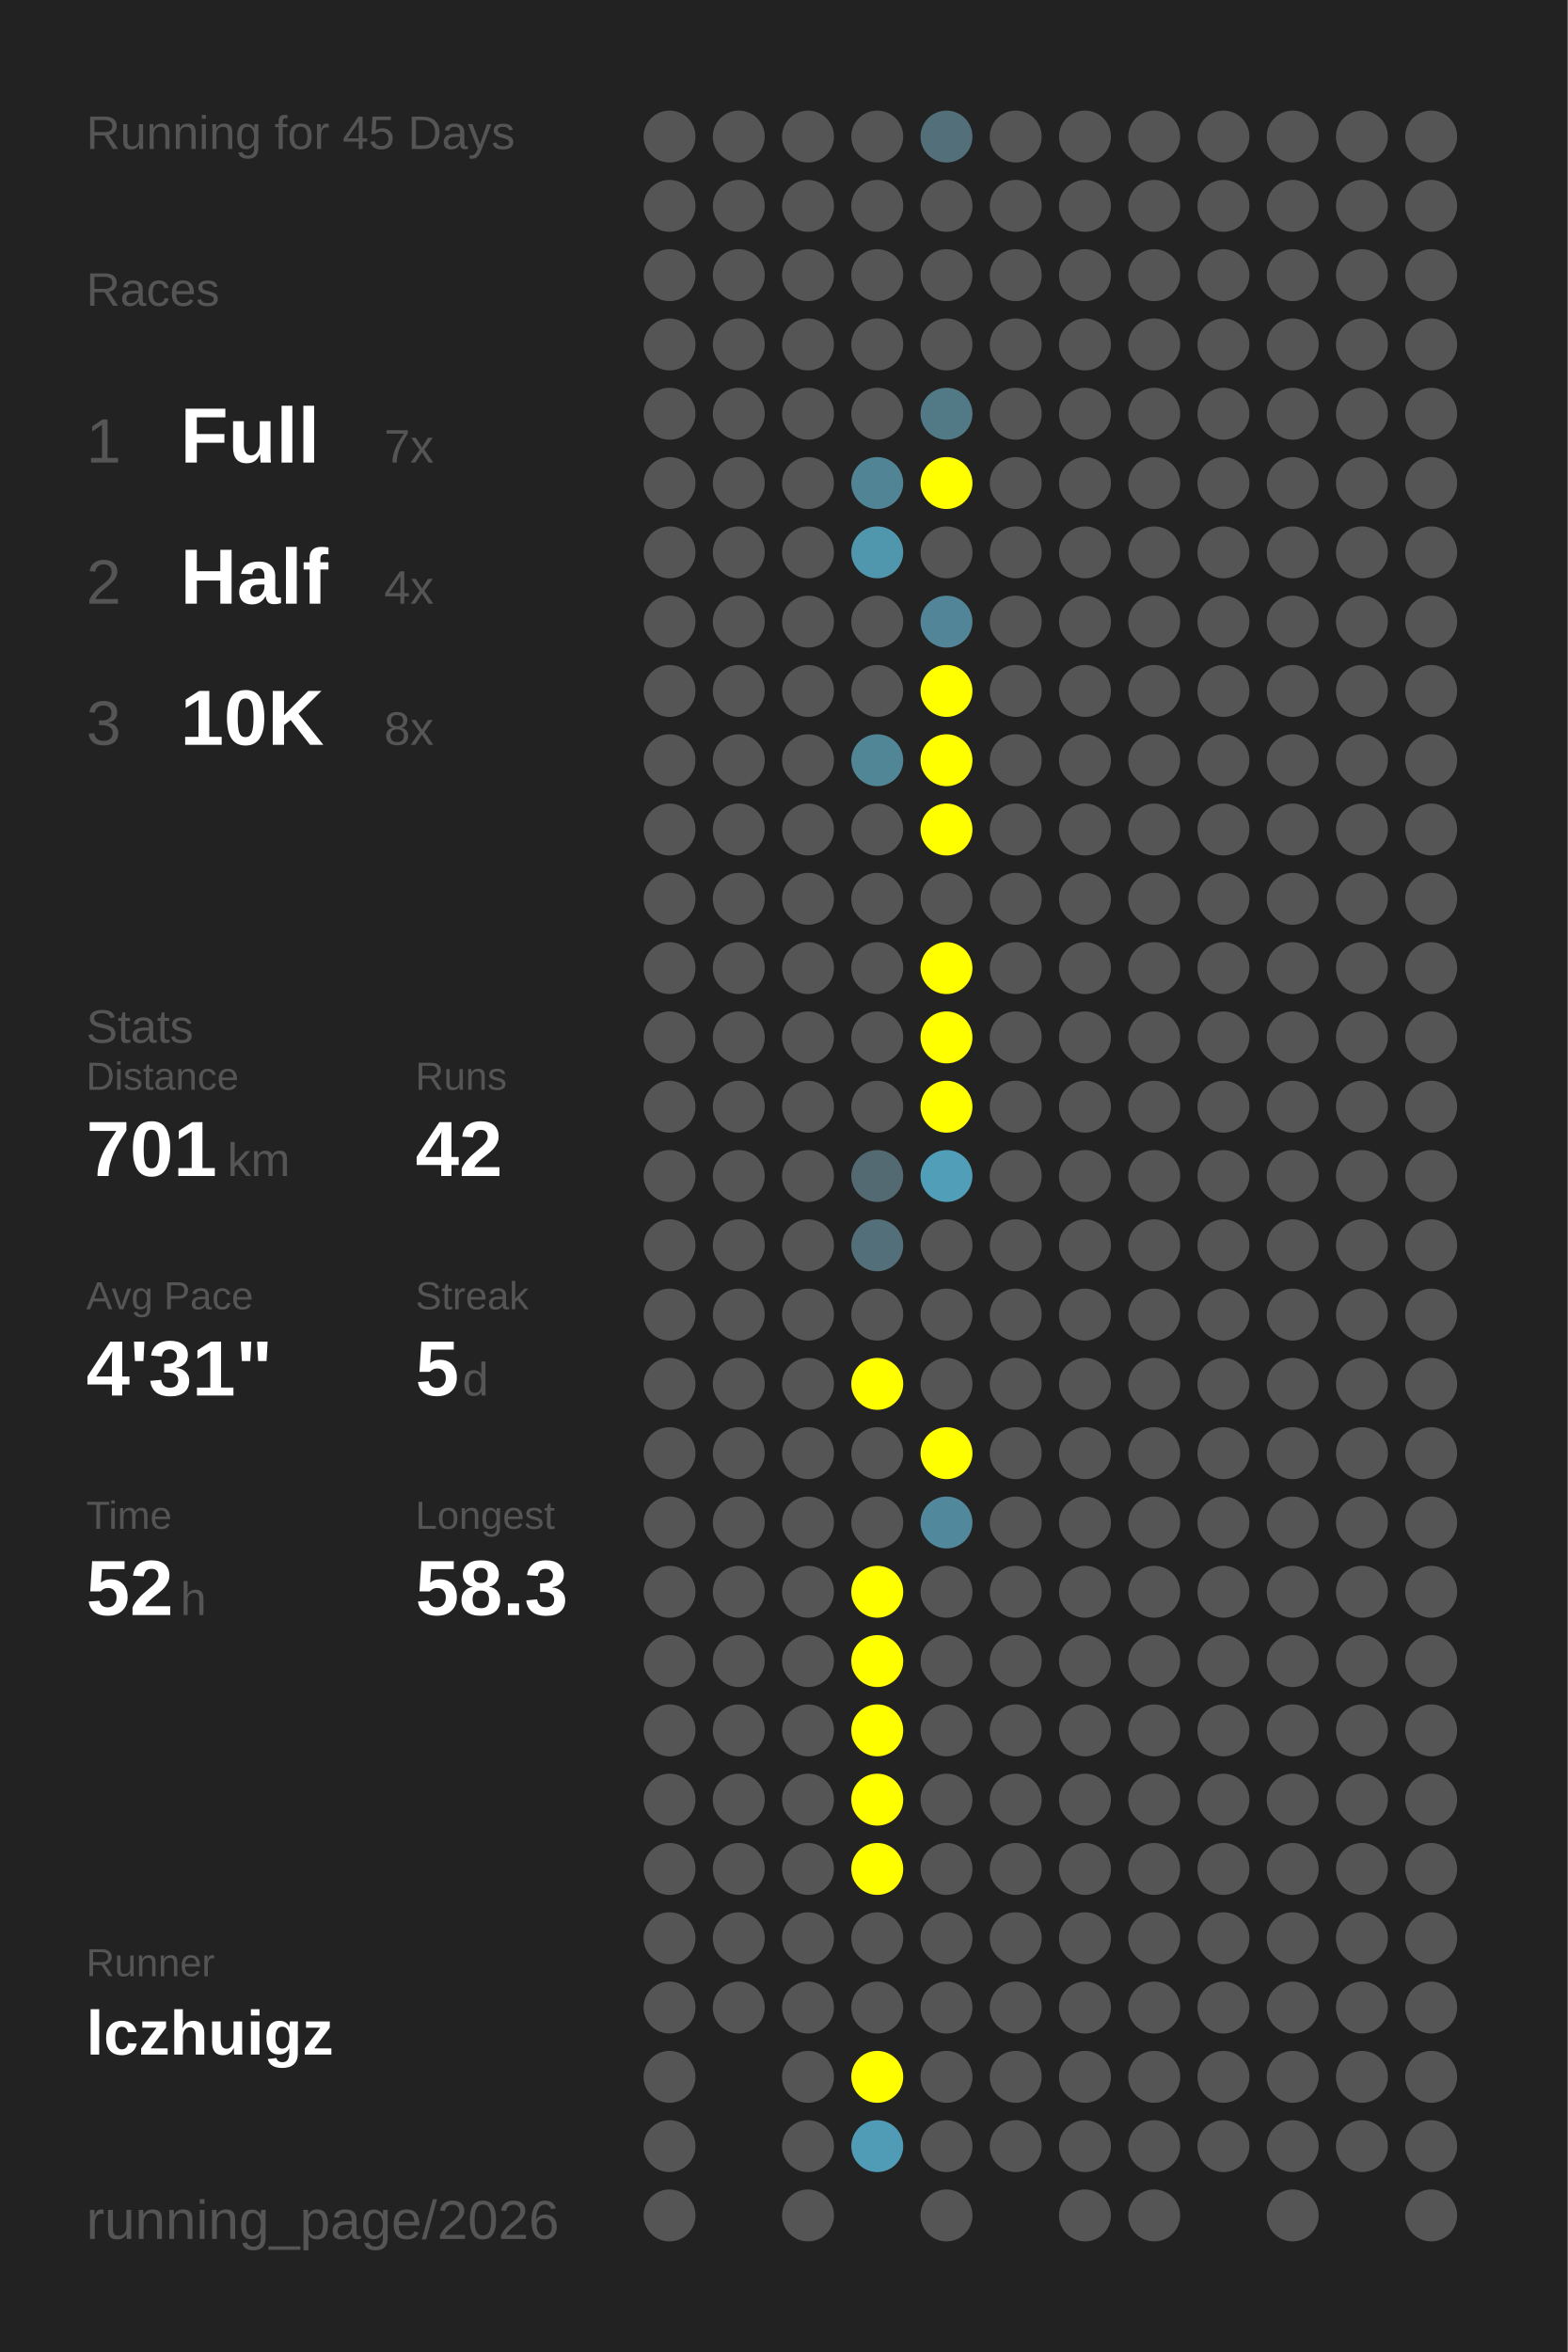
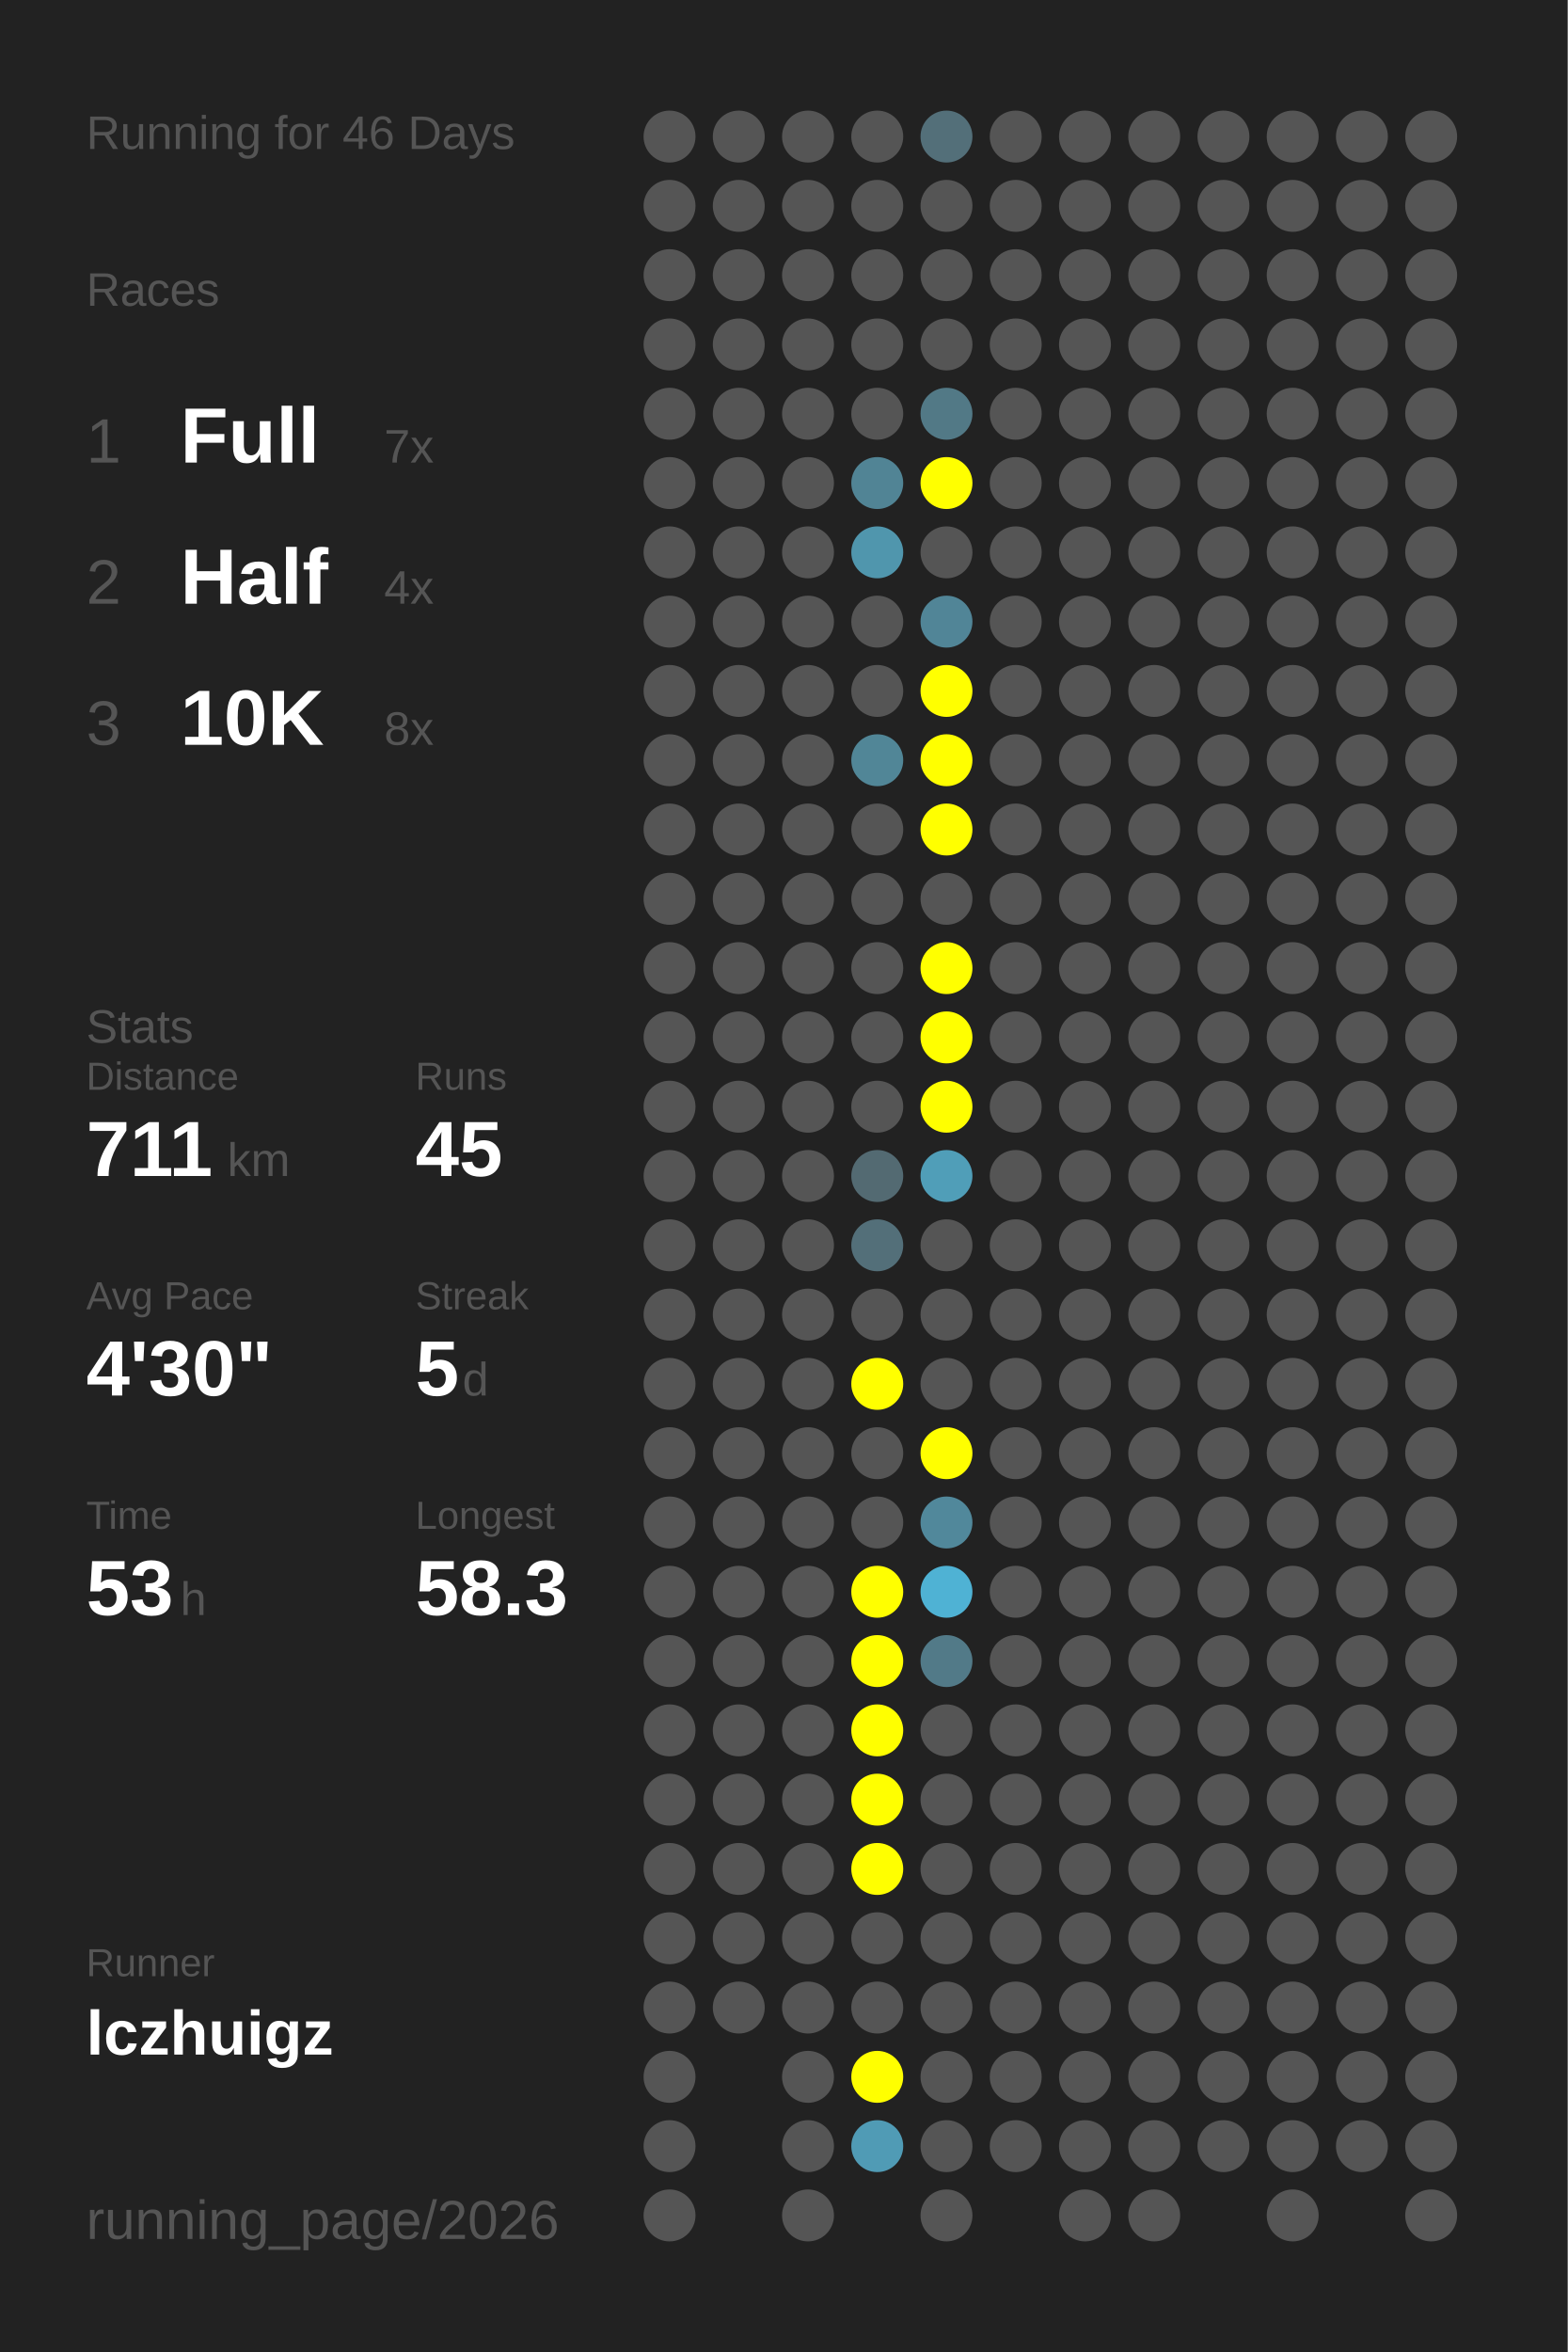
<svg xmlns="http://www.w3.org/2000/svg" baseProfile="full" height="300mm" version="1.1" viewBox="0,0,200,300" width="200mm">
  <defs />
  <rect fill="#222222" height="300" width="200" x="0" y="0" />
-   <text fill="#555555" style="font-size:6px; font-family:Arial;" x="11" y="19">Running for 45 Days</text>
+   <text fill="#555555" style="font-size:6px; font-family:Arial;" x="11" y="19">Running for 46 Days</text>
  <text fill="#555555" style="font-size:6px; font-family:Arial;" x="11" y="39">Races</text>
  <text fill="#555555" style="font-size:8px; font-family:Arial;" x="11" y="59">1</text>
  <text fill="#FFFFFF" style="font-size:10px; font-family:Arial; font-weight:bold;" x="23" y="59">Full</text>
  <text fill="#555555" style="font-size:6px; font-family:Arial;" x="49" y="59">7x</text>
  <text fill="#555555" style="font-size:8px; font-family:Arial;" x="11" y="77">2</text>
  <text fill="#FFFFFF" style="font-size:10px; font-family:Arial; font-weight:bold;" x="23" y="77">Half</text>
  <text fill="#555555" style="font-size:6px; font-family:Arial;" x="49" y="77">4x</text>
  <text fill="#555555" style="font-size:8px; font-family:Arial;" x="11" y="95">3</text>
  <text fill="#FFFFFF" style="font-size:10px; font-family:Arial; font-weight:bold;" x="23" y="95">10K</text>
  <text fill="#555555" style="font-size:6px; font-family:Arial;" x="49" y="95">8x</text>
  <text fill="#555555" style="font-size:6px; font-family:Arial;" x="11" y="133">Stats</text>
  <text fill="#555555" style="font-size:5px; font-family:Arial;" x="11" y="139">Distance</text>
-   <text fill="#FFFFFF" style="font-size:10px; font-family:Arial; font-weight:bold;" x="11" y="150">701</text>
+   <text fill="#FFFFFF" style="font-size:10px; font-family:Arial; font-weight:bold;" x="11" y="150">711</text>
  <text fill="#555555" style="font-size:6px; font-family:Arial;" x="29" y="150">km</text>
  <text fill="#555555" style="font-size:5px; font-family:Arial;" x="53" y="139">Runs</text>
-   <text fill="#FFFFFF" style="font-size:10px; font-family:Arial; font-weight:bold;" x="53" y="150">42</text>
+   <text fill="#FFFFFF" style="font-size:10px; font-family:Arial; font-weight:bold;" x="53" y="150">45</text>
  <text fill="#555555" style="font-size:5px; font-family:Arial;" x="11" y="167">Avg Pace</text>
-   <text fill="#FFFFFF" style="font-size:10px; font-family:Arial; font-weight:bold;" x="11" y="178">4'31"</text>
+   <text fill="#FFFFFF" style="font-size:10px; font-family:Arial; font-weight:bold;" x="11" y="178">4'30"</text>
  <text fill="#555555" style="font-size:5px; font-family:Arial;" x="53" y="167">Streak</text>
  <text fill="#FFFFFF" style="font-size:10px; font-family:Arial; font-weight:bold;" x="53" y="178">5</text>
  <text fill="#555555" style="font-size:6px; font-family:Arial;" x="59" y="178">d</text>
  <text fill="#555555" style="font-size:5px; font-family:Arial;" x="11" y="195">Time</text>
-   <text fill="#FFFFFF" style="font-size:10px; font-family:Arial; font-weight:bold;" x="11" y="206">52</text>
+   <text fill="#FFFFFF" style="font-size:10px; font-family:Arial; font-weight:bold;" x="11" y="206">53</text>
  <text fill="#555555" style="font-size:6px; font-family:Arial;" x="23" y="206">h</text>
  <text fill="#555555" style="font-size:5px; font-family:Arial;" x="53" y="195">Longest</text>
  <text fill="#FFFFFF" style="font-size:10px; font-family:Arial; font-weight:bold;" x="53" y="206">58.3</text>
  <text fill="#555555" style="font-size:5px; font-family:Arial;" x="11" y="252.065">Runner</text>
  <text fill="#FFFFFF" style="font-size:8px; font-family:Arial; font-weight:bold;" x="11" y="262.065">lczhuigz</text>
  <text fill="#555555" style="font-size:7px; font-family:Arial;" x="11" y="285.581">running_page/2026</text>
  <circle cx="85.417" cy="17.419" fill="#555555" r="3.312" />
  <circle cx="85.417" cy="26.258" fill="#555555" r="3.312" />
  <circle cx="85.417" cy="35.097" fill="#555555" r="3.312" />
  <circle cx="85.417" cy="43.935" fill="#555555" r="3.312" />
  <circle cx="85.417" cy="52.774" fill="#555555" r="3.312" />
  <circle cx="85.417" cy="61.613" fill="#555555" r="3.312" />
  <circle cx="85.417" cy="70.452" fill="#555555" r="3.312" />
  <circle cx="85.417" cy="79.29" fill="#555555" r="3.312" />
  <circle cx="85.417" cy="88.129" fill="#555555" r="3.312" />
  <circle cx="85.417" cy="96.968" fill="#555555" r="3.312" />
  <circle cx="85.417" cy="105.806" fill="#555555" r="3.312" />
  <circle cx="85.417" cy="114.645" fill="#555555" r="3.312" />
  <circle cx="85.417" cy="123.484" fill="#555555" r="3.312" />
  <circle cx="85.417" cy="132.323" fill="#555555" r="3.312" />
  <circle cx="85.417" cy="141.161" fill="#555555" r="3.312" />
  <circle cx="85.417" cy="150" fill="#555555" r="3.312" />
  <circle cx="85.417" cy="158.839" fill="#555555" r="3.312" />
  <circle cx="85.417" cy="167.677" fill="#555555" r="3.312" />
  <circle cx="85.417" cy="176.516" fill="#555555" r="3.312" />
  <circle cx="85.417" cy="185.355" fill="#555555" r="3.312" />
  <circle cx="85.417" cy="194.194" fill="#555555" r="3.312" />
  <circle cx="85.417" cy="203.032" fill="#555555" r="3.312" />
  <circle cx="85.417" cy="211.871" fill="#555555" r="3.312" />
  <circle cx="85.417" cy="220.71" fill="#555555" r="3.312" />
  <circle cx="85.417" cy="229.548" fill="#555555" r="3.312" />
  <circle cx="85.417" cy="238.387" fill="#555555" r="3.312" />
  <circle cx="85.417" cy="247.226" fill="#555555" r="3.312" />
  <circle cx="85.417" cy="256.065" fill="#555555" r="3.312" />
  <circle cx="85.417" cy="264.903" fill="#555555" r="3.312" />
  <circle cx="85.417" cy="273.742" fill="#555555" r="3.312" />
  <circle cx="85.417" cy="282.581" fill="#555555" r="3.312" />
  <circle cx="94.25" cy="17.419" fill="#555555" r="3.312" />
  <circle cx="94.25" cy="26.258" fill="#555555" r="3.312" />
  <circle cx="94.25" cy="35.097" fill="#555555" r="3.312" />
  <circle cx="94.25" cy="43.935" fill="#555555" r="3.312" />
  <circle cx="94.25" cy="52.774" fill="#555555" r="3.312" />
  <circle cx="94.25" cy="61.613" fill="#555555" r="3.312" />
  <circle cx="94.25" cy="70.452" fill="#555555" r="3.312" />
  <circle cx="94.25" cy="79.29" fill="#555555" r="3.312" />
  <circle cx="94.25" cy="88.129" fill="#555555" r="3.312" />
  <circle cx="94.25" cy="96.968" fill="#555555" r="3.312" />
  <circle cx="94.25" cy="105.806" fill="#555555" r="3.312" />
  <circle cx="94.25" cy="114.645" fill="#555555" r="3.312" />
  <circle cx="94.25" cy="123.484" fill="#555555" r="3.312" />
  <circle cx="94.25" cy="132.323" fill="#555555" r="3.312" />
  <circle cx="94.25" cy="141.161" fill="#555555" r="3.312" />
  <circle cx="94.25" cy="150" fill="#555555" r="3.312" />
  <circle cx="94.25" cy="158.839" fill="#555555" r="3.312" />
  <circle cx="94.25" cy="167.677" fill="#555555" r="3.312" />
  <circle cx="94.25" cy="176.516" fill="#555555" r="3.312" />
  <circle cx="94.25" cy="185.355" fill="#555555" r="3.312" />
  <circle cx="94.25" cy="194.194" fill="#555555" r="3.312" />
  <circle cx="94.25" cy="203.032" fill="#555555" r="3.312" />
  <circle cx="94.25" cy="211.871" fill="#555555" r="3.312" />
  <circle cx="94.25" cy="220.71" fill="#555555" r="3.312" />
  <circle cx="94.25" cy="229.548" fill="#555555" r="3.312" />
  <circle cx="94.25" cy="238.387" fill="#555555" r="3.312" />
  <circle cx="94.25" cy="247.226" fill="#555555" r="3.312" />
  <circle cx="94.25" cy="256.065" fill="#555555" r="3.312" />
  <circle cx="103.083" cy="17.419" fill="#555555" r="3.312" />
  <circle cx="103.083" cy="26.258" fill="#555555" r="3.312" />
  <circle cx="103.083" cy="35.097" fill="#555555" r="3.312" />
  <circle cx="103.083" cy="43.935" fill="#555555" r="3.312" />
  <circle cx="103.083" cy="52.774" fill="#555555" r="3.312" />
  <circle cx="103.083" cy="61.613" fill="#555555" r="3.312" />
  <circle cx="103.083" cy="70.452" fill="#555555" r="3.312" />
  <circle cx="103.083" cy="79.29" fill="#555555" r="3.312" />
  <circle cx="103.083" cy="88.129" fill="#555555" r="3.312" />
  <circle cx="103.083" cy="96.968" fill="#555555" r="3.312" />
  <circle cx="103.083" cy="105.806" fill="#555555" r="3.312" />
  <circle cx="103.083" cy="114.645" fill="#555555" r="3.312" />
  <circle cx="103.083" cy="123.484" fill="#555555" r="3.312" />
  <circle cx="103.083" cy="132.323" fill="#555555" r="3.312" />
  <circle cx="103.083" cy="141.161" fill="#555555" r="3.312" />
  <circle cx="103.083" cy="150" fill="#555555" r="3.312" />
  <circle cx="103.083" cy="158.839" fill="#555555" r="3.312" />
  <circle cx="103.083" cy="167.677" fill="#555555" r="3.312" />
  <circle cx="103.083" cy="176.516" fill="#555555" r="3.312" />
  <circle cx="103.083" cy="185.355" fill="#555555" r="3.312" />
  <circle cx="103.083" cy="194.194" fill="#555555" r="3.312" />
  <circle cx="103.083" cy="203.032" fill="#555555" r="3.312" />
  <circle cx="103.083" cy="211.871" fill="#555555" r="3.312" />
  <circle cx="103.083" cy="220.71" fill="#555555" r="3.312" />
  <circle cx="103.083" cy="229.548" fill="#555555" r="3.312" />
  <circle cx="103.083" cy="238.387" fill="#555555" r="3.312" />
  <circle cx="103.083" cy="247.226" fill="#555555" r="3.312" />
  <circle cx="103.083" cy="256.065" fill="#555555" r="3.312" />
  <circle cx="103.083" cy="264.903" fill="#555555" r="3.312" />
  <circle cx="103.083" cy="273.742" fill="#555555" r="3.312" />
  <circle cx="103.083" cy="282.581" fill="#555555" r="3.312" />
  <circle cx="111.917" cy="17.419" fill="#555555" r="3.312" />
  <circle cx="111.917" cy="26.258" fill="#555555" r="3.312" />
  <circle cx="111.917" cy="35.097" fill="#555555" r="3.312" />
  <circle cx="111.917" cy="43.935" fill="#555555" r="3.312" />
  <circle cx="111.917" cy="52.774" fill="#555555" r="3.312" />
  <circle cx="111.917" cy="61.613" fill="#518495" r="3.312" />
  <circle cx="111.917" cy="70.452" fill="#5096ad" r="3.312" />
  <circle cx="111.917" cy="79.29" fill="#555555" r="3.312" />
  <circle cx="111.917" cy="88.129" fill="#555555" r="3.312" />
  <circle cx="111.917" cy="96.968" fill="#518697" r="3.312" />
  <circle cx="111.917" cy="105.806" fill="#555555" r="3.312" />
  <circle cx="111.917" cy="114.645" fill="#555555" r="3.312" />
  <circle cx="111.917" cy="123.484" fill="#555555" r="3.312" />
  <circle cx="111.917" cy="132.323" fill="#555555" r="3.312" />
  <circle cx="111.917" cy="141.161" fill="#555555" r="3.312" />
  <circle cx="111.917" cy="150" fill="#536a72" r="3.312" />
  <circle cx="111.917" cy="158.839" fill="#536f79" r="3.312" />
  <circle cx="111.917" cy="167.677" fill="#555555" r="3.312" />
  <circle cx="111.917" cy="176.516" fill="#FFFF00" r="3.312" />
  <circle cx="111.917" cy="185.355" fill="#555555" r="3.312" />
  <circle cx="111.917" cy="194.194" fill="#555555" r="3.312" />
  <circle cx="111.917" cy="203.032" fill="#FFFF00" r="3.312" />
  <circle cx="111.917" cy="211.871" fill="#FFFF00" r="3.312" />
  <circle cx="111.917" cy="220.71" fill="#FFFF00" r="3.312" />
  <circle cx="111.917" cy="229.548" fill="#FFFF00" r="3.312" />
  <circle cx="111.917" cy="238.387" fill="#FFFF00" r="3.312" />
  <circle cx="111.917" cy="247.226" fill="#555555" r="3.312" />
  <circle cx="111.917" cy="256.065" fill="#555555" r="3.312" />
  <circle cx="111.917" cy="264.903" fill="#FFFF00" r="3.312" />
  <circle cx="111.917" cy="273.742" fill="#509bb5" r="3.312" />
  <circle cx="120.75" cy="17.419" fill="#536f79" r="3.312" />
  <circle cx="120.75" cy="26.258" fill="#555555" r="3.312" />
  <circle cx="120.75" cy="35.097" fill="#555555" r="3.312" />
  <circle cx="120.75" cy="43.935" fill="#555555" r="3.312" />
  <circle cx="120.75" cy="52.774" fill="#527986" r="3.312" />
  <circle cx="120.75" cy="61.613" fill="#FFFF00" r="3.312" />
  <circle cx="120.75" cy="70.452" fill="#555555" r="3.312" />
  <circle cx="120.75" cy="79.29" fill="#518597" r="3.312" />
  <circle cx="120.75" cy="88.129" fill="#FFFF00" r="3.312" />
  <circle cx="120.75" cy="96.968" fill="#FFFF00" r="3.312" />
  <circle cx="120.75" cy="105.806" fill="#FFFF00" r="3.312" />
  <circle cx="120.75" cy="114.645" fill="#555555" r="3.312" />
  <circle cx="120.75" cy="123.484" fill="#FFFF00" r="3.312" />
  <circle cx="120.75" cy="132.323" fill="#FFFF00" r="3.312" />
  <circle cx="120.75" cy="141.161" fill="#FFFF00" r="3.312" />
  <circle cx="120.75" cy="150" fill="#509eb8" r="3.312" />
  <circle cx="120.75" cy="158.839" fill="#555555" r="3.312" />
  <circle cx="120.75" cy="167.677" fill="#555555" r="3.312" />
  <circle cx="120.75" cy="176.516" fill="#555555" r="3.312" />
  <circle cx="120.75" cy="185.355" fill="#FFFF00" r="3.312" />
  <circle cx="120.75" cy="194.194" fill="#51889b" r="3.312" />
-   <circle cx="120.75" cy="203.032" fill="#555555" r="3.312" />
-   <circle cx="120.75" cy="211.871" fill="#555555" r="3.312" />
+   <circle cx="120.75" cy="203.032" fill="#4fb2d4" r="3.312" />
+   <circle cx="120.75" cy="211.871" fill="#527a88" r="3.312" />
  <circle cx="120.75" cy="220.71" fill="#555555" r="3.312" />
  <circle cx="120.75" cy="229.548" fill="#555555" r="3.312" />
  <circle cx="120.75" cy="238.387" fill="#555555" r="3.312" />
  <circle cx="120.75" cy="247.226" fill="#555555" r="3.312" />
  <circle cx="120.75" cy="256.065" fill="#555555" r="3.312" />
  <circle cx="120.75" cy="264.903" fill="#555555" r="3.312" />
  <circle cx="120.75" cy="273.742" fill="#555555" r="3.312" />
  <circle cx="120.75" cy="282.581" fill="#555555" r="3.312" />
  <circle cx="129.583" cy="17.419" fill="#555555" r="3.312" />
  <circle cx="129.583" cy="26.258" fill="#555555" r="3.312" />
  <circle cx="129.583" cy="35.097" fill="#555555" r="3.312" />
  <circle cx="129.583" cy="43.935" fill="#555555" r="3.312" />
  <circle cx="129.583" cy="52.774" fill="#555555" r="3.312" />
  <circle cx="129.583" cy="61.613" fill="#555555" r="3.312" />
  <circle cx="129.583" cy="70.452" fill="#555555" r="3.312" />
  <circle cx="129.583" cy="79.29" fill="#555555" r="3.312" />
  <circle cx="129.583" cy="88.129" fill="#555555" r="3.312" />
  <circle cx="129.583" cy="96.968" fill="#555555" r="3.312" />
  <circle cx="129.583" cy="105.806" fill="#555555" r="3.312" />
  <circle cx="129.583" cy="114.645" fill="#555555" r="3.312" />
  <circle cx="129.583" cy="123.484" fill="#555555" r="3.312" />
  <circle cx="129.583" cy="132.323" fill="#555555" r="3.312" />
  <circle cx="129.583" cy="141.161" fill="#555555" r="3.312" />
  <circle cx="129.583" cy="150" fill="#555555" r="3.312" />
  <circle cx="129.583" cy="158.839" fill="#555555" r="3.312" />
  <circle cx="129.583" cy="167.677" fill="#555555" r="3.312" />
  <circle cx="129.583" cy="176.516" fill="#555555" r="3.312" />
  <circle cx="129.583" cy="185.355" fill="#555555" r="3.312" />
  <circle cx="129.583" cy="194.194" fill="#555555" r="3.312" />
  <circle cx="129.583" cy="203.032" fill="#555555" r="3.312" />
  <circle cx="129.583" cy="211.871" fill="#555555" r="3.312" />
  <circle cx="129.583" cy="220.71" fill="#555555" r="3.312" />
  <circle cx="129.583" cy="229.548" fill="#555555" r="3.312" />
  <circle cx="129.583" cy="238.387" fill="#555555" r="3.312" />
  <circle cx="129.583" cy="247.226" fill="#555555" r="3.312" />
  <circle cx="129.583" cy="256.065" fill="#555555" r="3.312" />
  <circle cx="129.583" cy="264.903" fill="#555555" r="3.312" />
  <circle cx="129.583" cy="273.742" fill="#555555" r="3.312" />
  <circle cx="138.417" cy="17.419" fill="#555555" r="3.312" />
  <circle cx="138.417" cy="26.258" fill="#555555" r="3.312" />
  <circle cx="138.417" cy="35.097" fill="#555555" r="3.312" />
  <circle cx="138.417" cy="43.935" fill="#555555" r="3.312" />
  <circle cx="138.417" cy="52.774" fill="#555555" r="3.312" />
  <circle cx="138.417" cy="61.613" fill="#555555" r="3.312" />
  <circle cx="138.417" cy="70.452" fill="#555555" r="3.312" />
  <circle cx="138.417" cy="79.29" fill="#555555" r="3.312" />
  <circle cx="138.417" cy="88.129" fill="#555555" r="3.312" />
  <circle cx="138.417" cy="96.968" fill="#555555" r="3.312" />
  <circle cx="138.417" cy="105.806" fill="#555555" r="3.312" />
  <circle cx="138.417" cy="114.645" fill="#555555" r="3.312" />
  <circle cx="138.417" cy="123.484" fill="#555555" r="3.312" />
  <circle cx="138.417" cy="132.323" fill="#555555" r="3.312" />
  <circle cx="138.417" cy="141.161" fill="#555555" r="3.312" />
  <circle cx="138.417" cy="150" fill="#555555" r="3.312" />
  <circle cx="138.417" cy="158.839" fill="#555555" r="3.312" />
  <circle cx="138.417" cy="167.677" fill="#555555" r="3.312" />
  <circle cx="138.417" cy="176.516" fill="#555555" r="3.312" />
  <circle cx="138.417" cy="185.355" fill="#555555" r="3.312" />
  <circle cx="138.417" cy="194.194" fill="#555555" r="3.312" />
  <circle cx="138.417" cy="203.032" fill="#555555" r="3.312" />
  <circle cx="138.417" cy="211.871" fill="#555555" r="3.312" />
  <circle cx="138.417" cy="220.71" fill="#555555" r="3.312" />
  <circle cx="138.417" cy="229.548" fill="#555555" r="3.312" />
  <circle cx="138.417" cy="238.387" fill="#555555" r="3.312" />
  <circle cx="138.417" cy="247.226" fill="#555555" r="3.312" />
  <circle cx="138.417" cy="256.065" fill="#555555" r="3.312" />
  <circle cx="138.417" cy="264.903" fill="#555555" r="3.312" />
  <circle cx="138.417" cy="273.742" fill="#555555" r="3.312" />
  <circle cx="138.417" cy="282.581" fill="#555555" r="3.312" />
  <circle cx="147.25" cy="17.419" fill="#555555" r="3.312" />
  <circle cx="147.25" cy="26.258" fill="#555555" r="3.312" />
  <circle cx="147.25" cy="35.097" fill="#555555" r="3.312" />
  <circle cx="147.25" cy="43.935" fill="#555555" r="3.312" />
  <circle cx="147.25" cy="52.774" fill="#555555" r="3.312" />
  <circle cx="147.25" cy="61.613" fill="#555555" r="3.312" />
  <circle cx="147.25" cy="70.452" fill="#555555" r="3.312" />
  <circle cx="147.25" cy="79.29" fill="#555555" r="3.312" />
  <circle cx="147.25" cy="88.129" fill="#555555" r="3.312" />
  <circle cx="147.25" cy="96.968" fill="#555555" r="3.312" />
  <circle cx="147.25" cy="105.806" fill="#555555" r="3.312" />
  <circle cx="147.25" cy="114.645" fill="#555555" r="3.312" />
  <circle cx="147.25" cy="123.484" fill="#555555" r="3.312" />
  <circle cx="147.25" cy="132.323" fill="#555555" r="3.312" />
  <circle cx="147.25" cy="141.161" fill="#555555" r="3.312" />
  <circle cx="147.25" cy="150" fill="#555555" r="3.312" />
  <circle cx="147.25" cy="158.839" fill="#555555" r="3.312" />
  <circle cx="147.25" cy="167.677" fill="#555555" r="3.312" />
  <circle cx="147.25" cy="176.516" fill="#555555" r="3.312" />
  <circle cx="147.25" cy="185.355" fill="#555555" r="3.312" />
  <circle cx="147.25" cy="194.194" fill="#555555" r="3.312" />
  <circle cx="147.25" cy="203.032" fill="#555555" r="3.312" />
  <circle cx="147.25" cy="211.871" fill="#555555" r="3.312" />
  <circle cx="147.25" cy="220.71" fill="#555555" r="3.312" />
  <circle cx="147.25" cy="229.548" fill="#555555" r="3.312" />
  <circle cx="147.25" cy="238.387" fill="#555555" r="3.312" />
  <circle cx="147.25" cy="247.226" fill="#555555" r="3.312" />
  <circle cx="147.25" cy="256.065" fill="#555555" r="3.312" />
  <circle cx="147.25" cy="264.903" fill="#555555" r="3.312" />
  <circle cx="147.25" cy="273.742" fill="#555555" r="3.312" />
  <circle cx="147.25" cy="282.581" fill="#555555" r="3.312" />
  <circle cx="156.083" cy="17.419" fill="#555555" r="3.312" />
  <circle cx="156.083" cy="26.258" fill="#555555" r="3.312" />
  <circle cx="156.083" cy="35.097" fill="#555555" r="3.312" />
  <circle cx="156.083" cy="43.935" fill="#555555" r="3.312" />
  <circle cx="156.083" cy="52.774" fill="#555555" r="3.312" />
  <circle cx="156.083" cy="61.613" fill="#555555" r="3.312" />
  <circle cx="156.083" cy="70.452" fill="#555555" r="3.312" />
  <circle cx="156.083" cy="79.29" fill="#555555" r="3.312" />
  <circle cx="156.083" cy="88.129" fill="#555555" r="3.312" />
  <circle cx="156.083" cy="96.968" fill="#555555" r="3.312" />
  <circle cx="156.083" cy="105.806" fill="#555555" r="3.312" />
  <circle cx="156.083" cy="114.645" fill="#555555" r="3.312" />
  <circle cx="156.083" cy="123.484" fill="#555555" r="3.312" />
  <circle cx="156.083" cy="132.323" fill="#555555" r="3.312" />
  <circle cx="156.083" cy="141.161" fill="#555555" r="3.312" />
  <circle cx="156.083" cy="150" fill="#555555" r="3.312" />
  <circle cx="156.083" cy="158.839" fill="#555555" r="3.312" />
  <circle cx="156.083" cy="167.677" fill="#555555" r="3.312" />
  <circle cx="156.083" cy="176.516" fill="#555555" r="3.312" />
  <circle cx="156.083" cy="185.355" fill="#555555" r="3.312" />
  <circle cx="156.083" cy="194.194" fill="#555555" r="3.312" />
  <circle cx="156.083" cy="203.032" fill="#555555" r="3.312" />
  <circle cx="156.083" cy="211.871" fill="#555555" r="3.312" />
  <circle cx="156.083" cy="220.71" fill="#555555" r="3.312" />
  <circle cx="156.083" cy="229.548" fill="#555555" r="3.312" />
  <circle cx="156.083" cy="238.387" fill="#555555" r="3.312" />
  <circle cx="156.083" cy="247.226" fill="#555555" r="3.312" />
  <circle cx="156.083" cy="256.065" fill="#555555" r="3.312" />
  <circle cx="156.083" cy="264.903" fill="#555555" r="3.312" />
  <circle cx="156.083" cy="273.742" fill="#555555" r="3.312" />
  <circle cx="164.917" cy="17.419" fill="#555555" r="3.312" />
  <circle cx="164.917" cy="26.258" fill="#555555" r="3.312" />
  <circle cx="164.917" cy="35.097" fill="#555555" r="3.312" />
  <circle cx="164.917" cy="43.935" fill="#555555" r="3.312" />
  <circle cx="164.917" cy="52.774" fill="#555555" r="3.312" />
  <circle cx="164.917" cy="61.613" fill="#555555" r="3.312" />
  <circle cx="164.917" cy="70.452" fill="#555555" r="3.312" />
  <circle cx="164.917" cy="79.29" fill="#555555" r="3.312" />
  <circle cx="164.917" cy="88.129" fill="#555555" r="3.312" />
  <circle cx="164.917" cy="96.968" fill="#555555" r="3.312" />
  <circle cx="164.917" cy="105.806" fill="#555555" r="3.312" />
  <circle cx="164.917" cy="114.645" fill="#555555" r="3.312" />
  <circle cx="164.917" cy="123.484" fill="#555555" r="3.312" />
  <circle cx="164.917" cy="132.323" fill="#555555" r="3.312" />
  <circle cx="164.917" cy="141.161" fill="#555555" r="3.312" />
  <circle cx="164.917" cy="150" fill="#555555" r="3.312" />
  <circle cx="164.917" cy="158.839" fill="#555555" r="3.312" />
  <circle cx="164.917" cy="167.677" fill="#555555" r="3.312" />
  <circle cx="164.917" cy="176.516" fill="#555555" r="3.312" />
  <circle cx="164.917" cy="185.355" fill="#555555" r="3.312" />
  <circle cx="164.917" cy="194.194" fill="#555555" r="3.312" />
  <circle cx="164.917" cy="203.032" fill="#555555" r="3.312" />
  <circle cx="164.917" cy="211.871" fill="#555555" r="3.312" />
  <circle cx="164.917" cy="220.71" fill="#555555" r="3.312" />
  <circle cx="164.917" cy="229.548" fill="#555555" r="3.312" />
  <circle cx="164.917" cy="238.387" fill="#555555" r="3.312" />
  <circle cx="164.917" cy="247.226" fill="#555555" r="3.312" />
  <circle cx="164.917" cy="256.065" fill="#555555" r="3.312" />
  <circle cx="164.917" cy="264.903" fill="#555555" r="3.312" />
  <circle cx="164.917" cy="273.742" fill="#555555" r="3.312" />
  <circle cx="164.917" cy="282.581" fill="#555555" r="3.312" />
  <circle cx="173.75" cy="17.419" fill="#555555" r="3.312" />
  <circle cx="173.75" cy="26.258" fill="#555555" r="3.312" />
  <circle cx="173.75" cy="35.097" fill="#555555" r="3.312" />
  <circle cx="173.75" cy="43.935" fill="#555555" r="3.312" />
  <circle cx="173.75" cy="52.774" fill="#555555" r="3.312" />
  <circle cx="173.75" cy="61.613" fill="#555555" r="3.312" />
  <circle cx="173.75" cy="70.452" fill="#555555" r="3.312" />
  <circle cx="173.75" cy="79.29" fill="#555555" r="3.312" />
  <circle cx="173.75" cy="88.129" fill="#555555" r="3.312" />
  <circle cx="173.75" cy="96.968" fill="#555555" r="3.312" />
  <circle cx="173.75" cy="105.806" fill="#555555" r="3.312" />
  <circle cx="173.75" cy="114.645" fill="#555555" r="3.312" />
  <circle cx="173.75" cy="123.484" fill="#555555" r="3.312" />
  <circle cx="173.75" cy="132.323" fill="#555555" r="3.312" />
  <circle cx="173.75" cy="141.161" fill="#555555" r="3.312" />
  <circle cx="173.75" cy="150" fill="#555555" r="3.312" />
  <circle cx="173.75" cy="158.839" fill="#555555" r="3.312" />
  <circle cx="173.75" cy="167.677" fill="#555555" r="3.312" />
  <circle cx="173.75" cy="176.516" fill="#555555" r="3.312" />
  <circle cx="173.75" cy="185.355" fill="#555555" r="3.312" />
  <circle cx="173.75" cy="194.194" fill="#555555" r="3.312" />
  <circle cx="173.75" cy="203.032" fill="#555555" r="3.312" />
  <circle cx="173.75" cy="211.871" fill="#555555" r="3.312" />
  <circle cx="173.75" cy="220.71" fill="#555555" r="3.312" />
  <circle cx="173.75" cy="229.548" fill="#555555" r="3.312" />
  <circle cx="173.75" cy="238.387" fill="#555555" r="3.312" />
  <circle cx="173.75" cy="247.226" fill="#555555" r="3.312" />
  <circle cx="173.75" cy="256.065" fill="#555555" r="3.312" />
  <circle cx="173.75" cy="264.903" fill="#555555" r="3.312" />
  <circle cx="173.75" cy="273.742" fill="#555555" r="3.312" />
  <circle cx="182.583" cy="17.419" fill="#555555" r="3.312" />
  <circle cx="182.583" cy="26.258" fill="#555555" r="3.312" />
  <circle cx="182.583" cy="35.097" fill="#555555" r="3.312" />
  <circle cx="182.583" cy="43.935" fill="#555555" r="3.312" />
  <circle cx="182.583" cy="52.774" fill="#555555" r="3.312" />
  <circle cx="182.583" cy="61.613" fill="#555555" r="3.312" />
  <circle cx="182.583" cy="70.452" fill="#555555" r="3.312" />
  <circle cx="182.583" cy="79.29" fill="#555555" r="3.312" />
  <circle cx="182.583" cy="88.129" fill="#555555" r="3.312" />
  <circle cx="182.583" cy="96.968" fill="#555555" r="3.312" />
  <circle cx="182.583" cy="105.806" fill="#555555" r="3.312" />
  <circle cx="182.583" cy="114.645" fill="#555555" r="3.312" />
  <circle cx="182.583" cy="123.484" fill="#555555" r="3.312" />
  <circle cx="182.583" cy="132.323" fill="#555555" r="3.312" />
  <circle cx="182.583" cy="141.161" fill="#555555" r="3.312" />
  <circle cx="182.583" cy="150" fill="#555555" r="3.312" />
  <circle cx="182.583" cy="158.839" fill="#555555" r="3.312" />
  <circle cx="182.583" cy="167.677" fill="#555555" r="3.312" />
  <circle cx="182.583" cy="176.516" fill="#555555" r="3.312" />
  <circle cx="182.583" cy="185.355" fill="#555555" r="3.312" />
  <circle cx="182.583" cy="194.194" fill="#555555" r="3.312" />
  <circle cx="182.583" cy="203.032" fill="#555555" r="3.312" />
  <circle cx="182.583" cy="211.871" fill="#555555" r="3.312" />
  <circle cx="182.583" cy="220.71" fill="#555555" r="3.312" />
  <circle cx="182.583" cy="229.548" fill="#555555" r="3.312" />
  <circle cx="182.583" cy="238.387" fill="#555555" r="3.312" />
  <circle cx="182.583" cy="247.226" fill="#555555" r="3.312" />
  <circle cx="182.583" cy="256.065" fill="#555555" r="3.312" />
  <circle cx="182.583" cy="264.903" fill="#555555" r="3.312" />
  <circle cx="182.583" cy="273.742" fill="#555555" r="3.312" />
  <circle cx="182.583" cy="282.581" fill="#555555" r="3.312" />
</svg>
